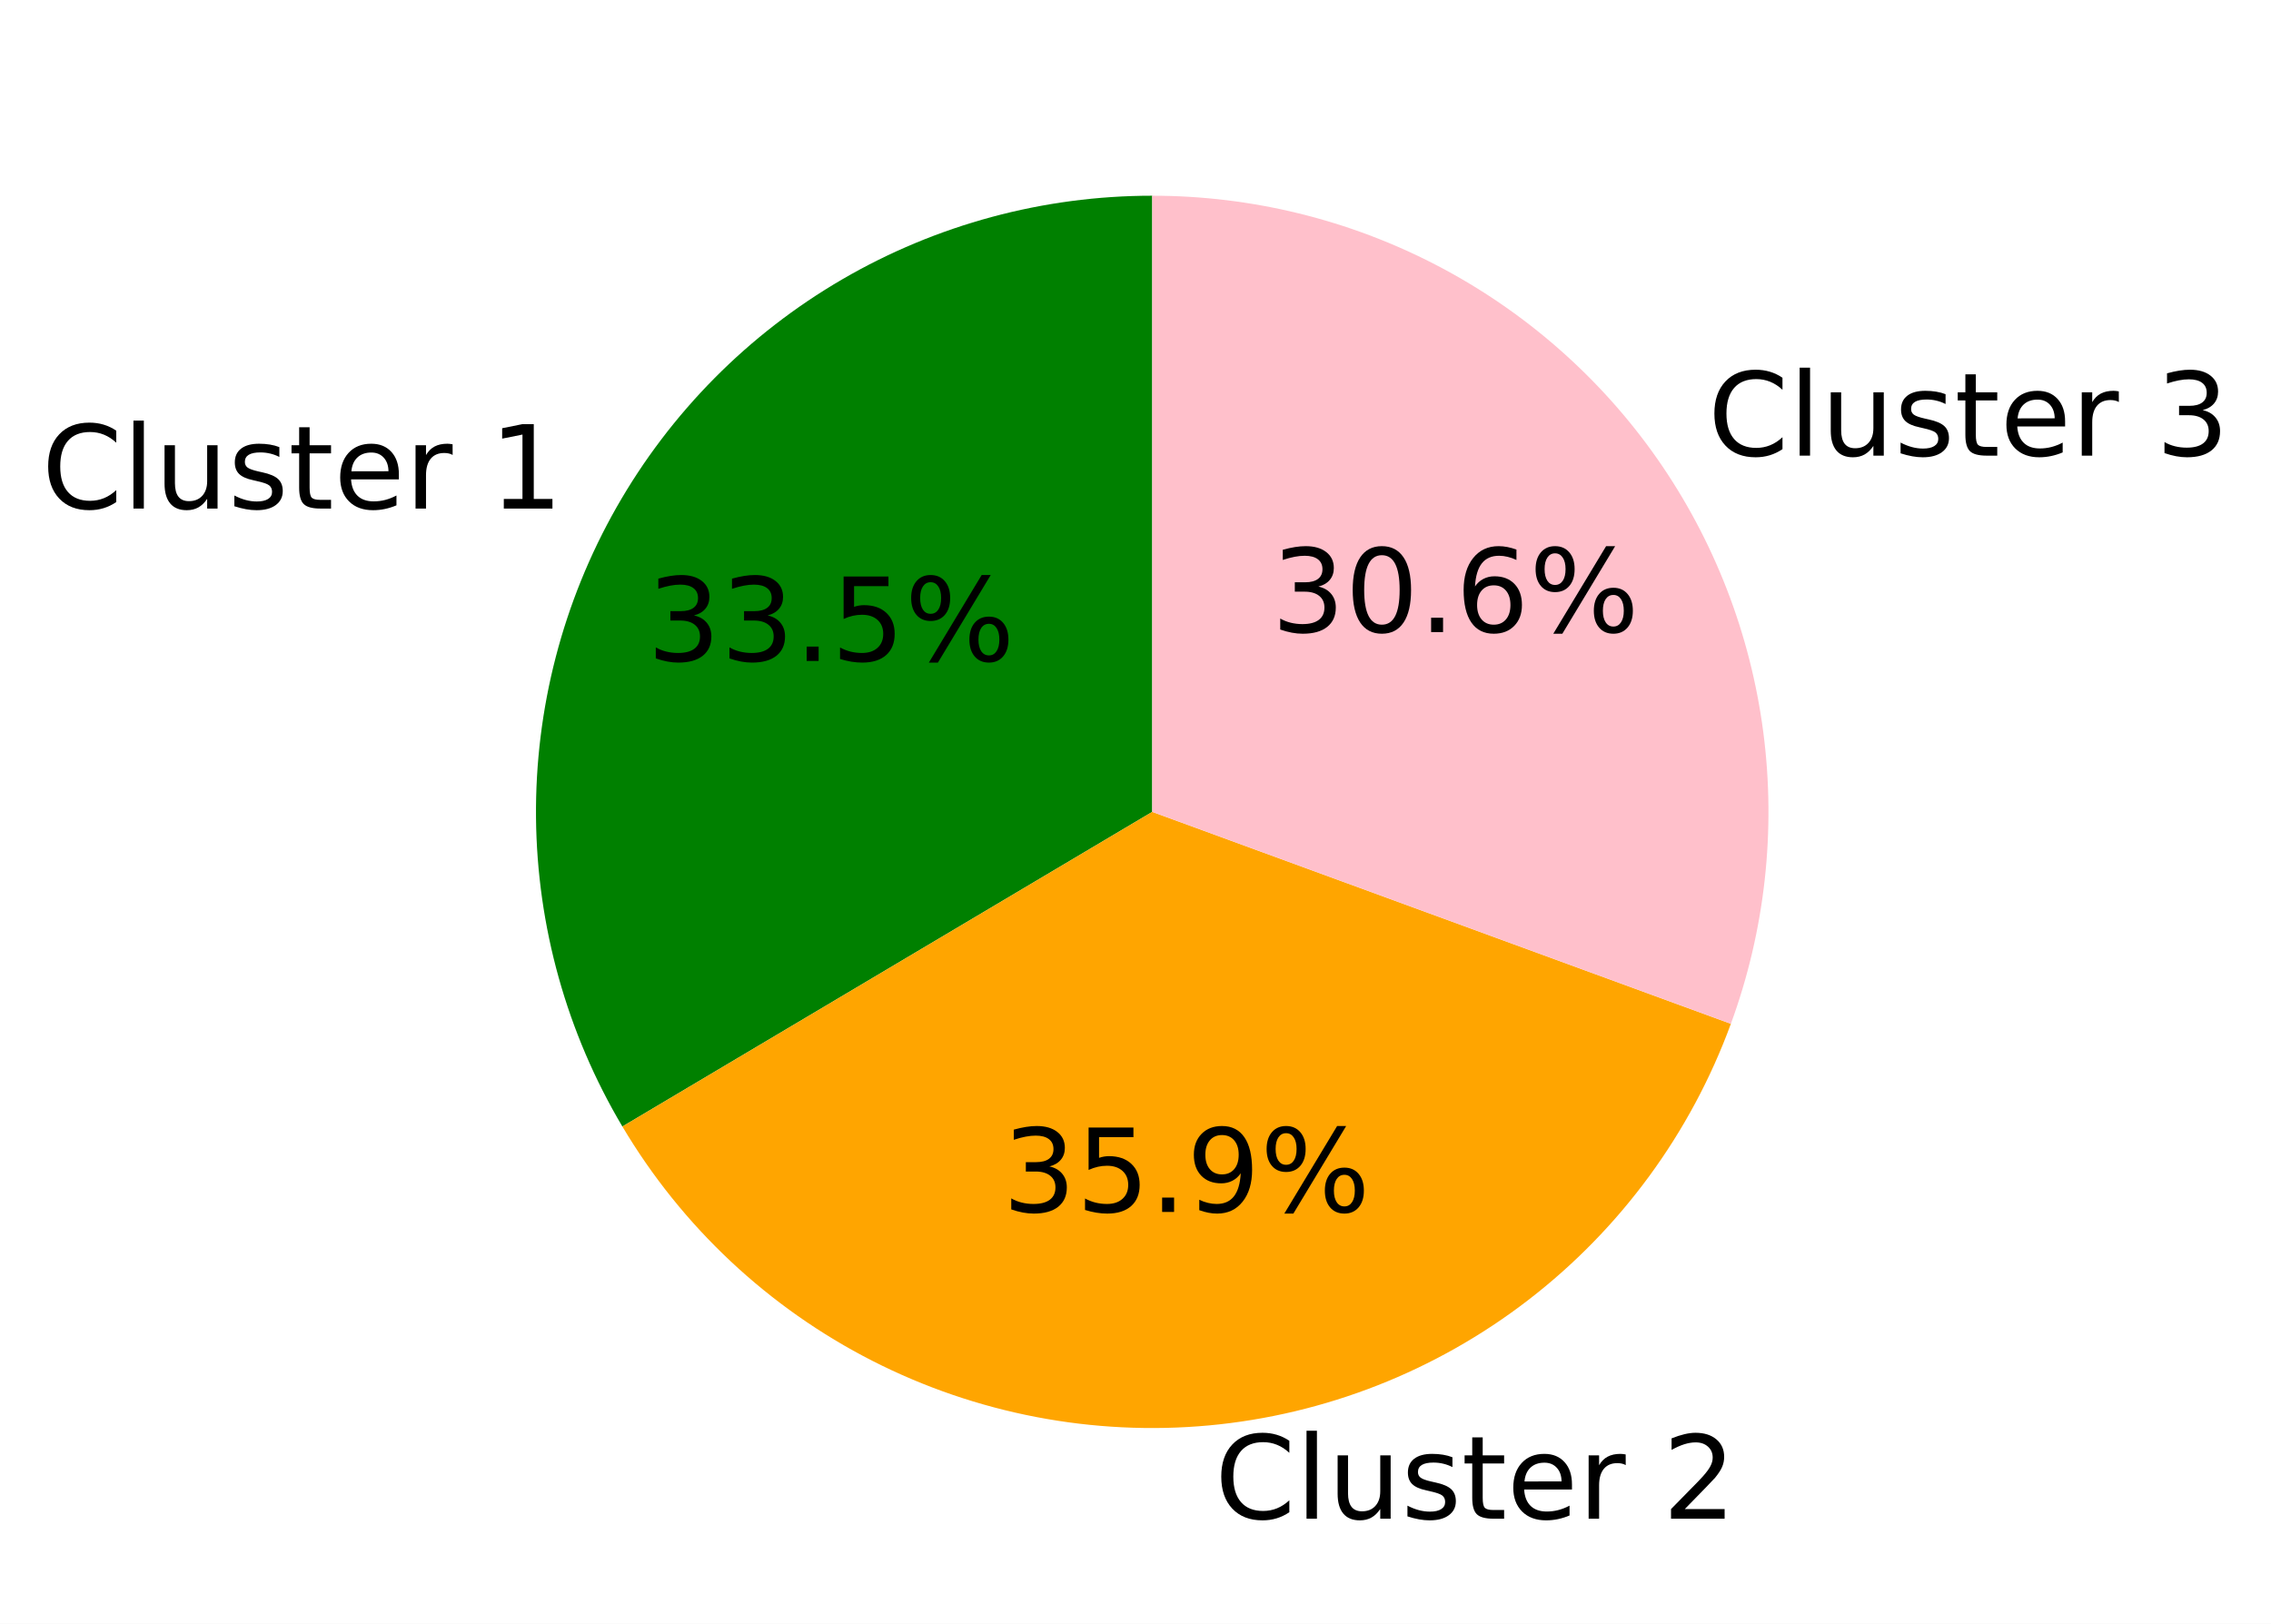
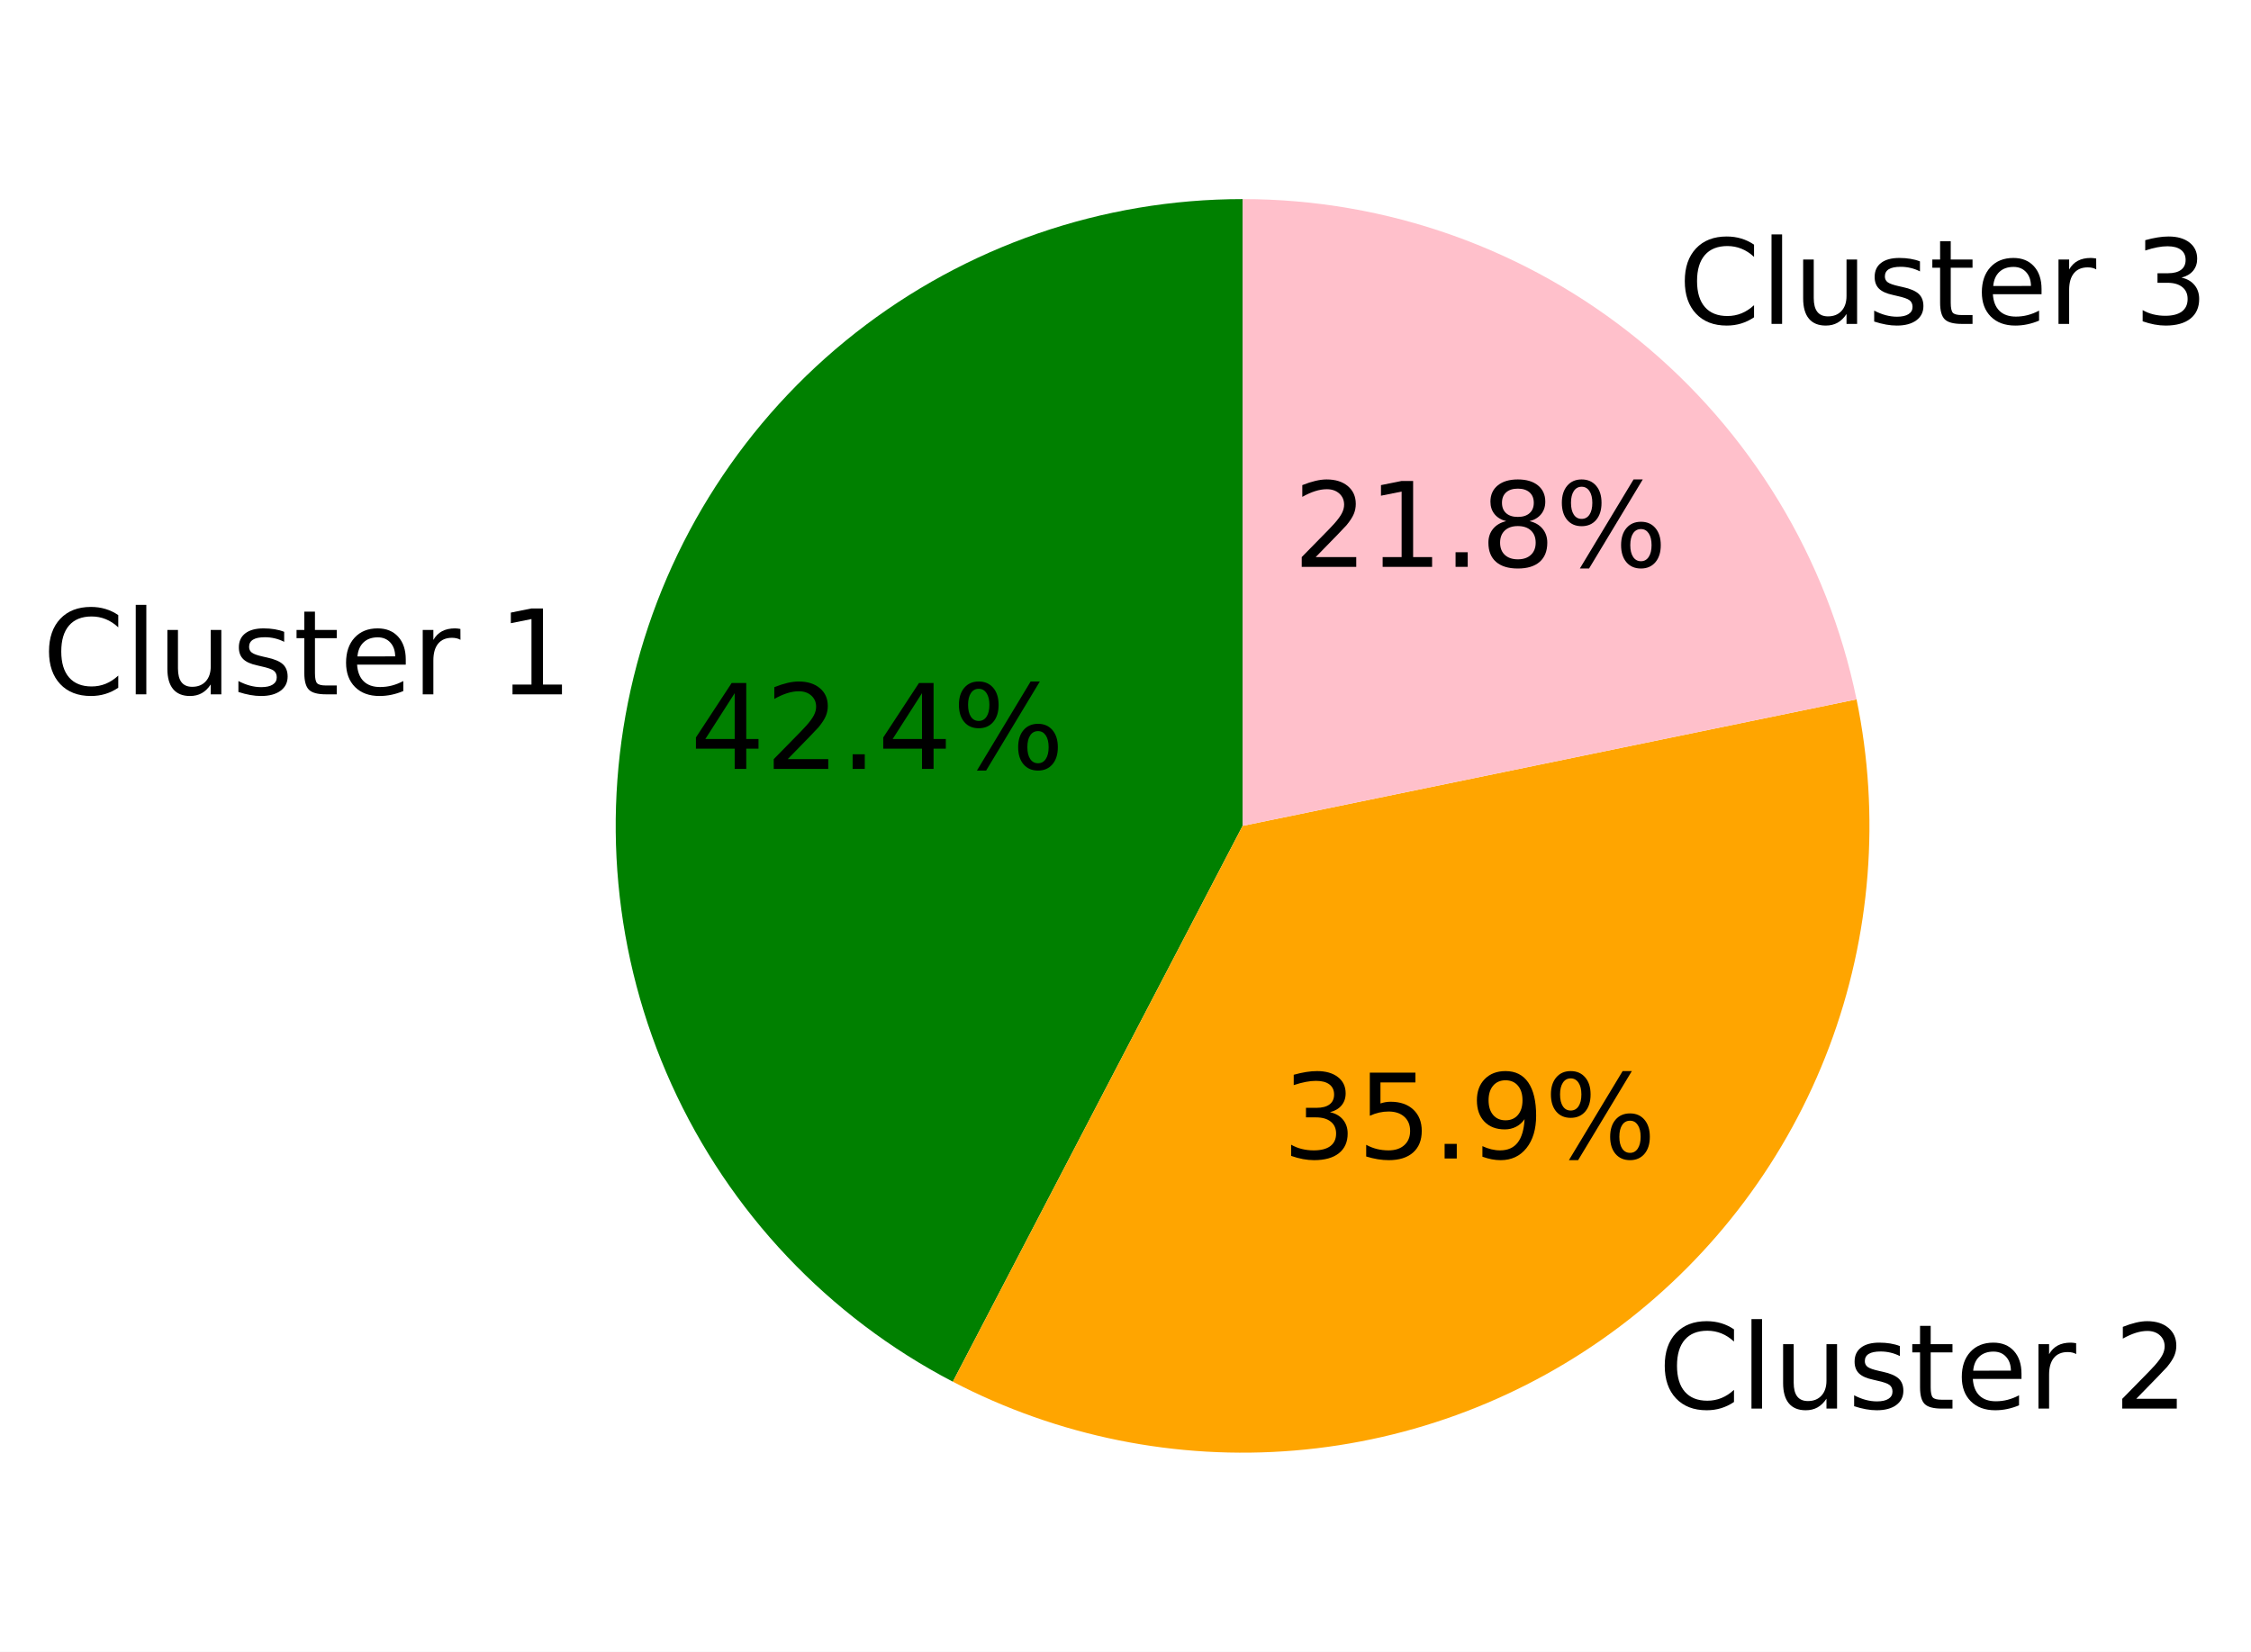
- <svg xmlns="http://www.w3.org/2000/svg" xmlns:xlink="http://www.w3.org/1999/xlink" width="392.275pt" height="280.512pt" viewBox="0 0 392.275 280.512" version="1.1">
+ <svg xmlns="http://www.w3.org/2000/svg" xmlns:xlink="http://www.w3.org/1999/xlink" width="382.224pt" height="280.512pt" viewBox="0 0 382.224 280.512" version="1.1">
  <defs>
    <style type="text/css">*{stroke-linejoin: round; stroke-linecap: butt}</style>
  </defs>
  <g id="figure_1">
    <g id="patch_1">
-       <path d="M 0 280.512  L 392.275 280.512  L 392.275 0  L 0 0  z " style="fill: #ffffff" />
+       <path d="M 0 280.512  L 382.224 280.512  L 382.224 0  L 0 0  z " style="fill: #ffffff" />
    </g>
    <g id="axes_1">
      <g id="patch_2">
-         <path d="M 199.027 33.811  C 180.232 33.811 161.768 38.789 145.521 48.236  C 129.273 57.684 115.814 71.268 106.517 87.602  C 97.22 103.937 92.413 122.446 92.586 141.24  C 92.76 160.033 97.908 178.45 107.505 194.61  L 199.027 140.256  z " style="fill: #008000" />
+         <path d="M 210.992 33.811  C 187.172 33.811 164.027 41.807 145.286 56.511  C 126.545 71.215 113.272 91.793 107.604 114.929  C 101.937 138.065 104.196 162.448 114.019 184.149  C 123.841 205.85 140.67 223.638 161.793 234.648  L 210.992 140.256  z " style="fill: #008000" />
      </g>
      <g id="patch_3">
-         <path d="M 107.505 194.61  C 117.785 211.918 132.766 225.96 150.702 235.099  C 168.638 244.238 188.804 248.104 208.848 246.247  C 228.892 244.389 248.005 236.884 263.956 224.604  C 279.908 212.325 292.053 195.77 298.977 176.868  L 199.027 140.256  z " style="fill: #ffa500" />
+         <path d="M 161.793 234.648  C 179.644 243.953 199.773 248.005 219.834 246.333  C 239.895 244.661 259.075 237.332 275.14 225.201  C 291.204 213.07 303.502 196.627 310.6 177.79  C 317.698 158.952 319.309 138.482 315.245 118.767  L 210.992 140.256  z " style="fill: #ffa500" />
      </g>
      <g id="patch_4">
-         <path d="M 298.977 176.868  C 304.869 160.783 306.792 143.511 304.582 126.525  C 302.372 109.538 296.095 93.333 286.284 79.291  C 276.473 65.249 263.416 53.781 248.226 45.864  C 233.036 37.946 216.156 33.811 199.027 33.811  L 199.027 140.256  z " style="fill: #ffc0cb" />
+         <path d="M 315.245 118.767  C 310.3 94.776 297.223 73.213 278.235 57.74  C 259.246 42.266 235.487 33.811 210.992 33.811  L 210.992 140.256  z " style="fill: #ffc0cb" />
      </g>
      <g id="matplotlib.axis_1" />
      <g id="matplotlib.axis_2" />
      <g id="text_1">
-         <g transform="translate(7.2 87.85585) scale(0.2 -0.2)">
+         <g transform="translate(7.2 117.9151) scale(0.2 -0.2)">
          <defs>
            <path id="DejaVuSans-43" d="M 4122 4306  L 4122 3641  Q 3803 3938 3442 4084  Q 3081 4231 2675 4231  Q 1875 4231 1450 3742  Q 1025 3253 1025 2328  Q 1025 1406 1450 917  Q 1875 428 2675 428  Q 3081 428 3442 575  Q 3803 722 4122 1019  L 4122 359  Q 3791 134 3420 21  Q 3050 -91 2638 -91  Q 1578 -91 968 557  Q 359 1206 359 2328  Q 359 3453 968 4101  Q 1578 4750 2638 4750  Q 3056 4750 3426 4639  Q 3797 4528 4122 4306  z " transform="scale(0.015625)" />
            <path id="DejaVuSans-6c" d="M 603 4863  L 1178 4863  L 1178 0  L 603 0  L 603 4863  z " transform="scale(0.015625)" />
            <path id="DejaVuSans-75" d="M 544 1381  L 544 3500  L 1119 3500  L 1119 1403  Q 1119 906 1312 657  Q 1506 409 1894 409  Q 2359 409 2629 706  Q 2900 1003 2900 1516  L 2900 3500  L 3475 3500  L 3475 0  L 2900 0  L 2900 538  Q 2691 219 2414 64  Q 2138 -91 1772 -91  Q 1169 -91 856 284  Q 544 659 544 1381  z M 1991 3584  L 1991 3584  z " transform="scale(0.015625)" />
            <path id="DejaVuSans-73" d="M 2834 3397  L 2834 2853  Q 2591 2978 2328 3040  Q 2066 3103 1784 3103  Q 1356 3103 1142 2972  Q 928 2841 928 2578  Q 928 2378 1081 2264  Q 1234 2150 1697 2047  L 1894 2003  Q 2506 1872 2764 1633  Q 3022 1394 3022 966  Q 3022 478 2636 193  Q 2250 -91 1575 -91  Q 1294 -91 989 -36  Q 684 19 347 128  L 347 722  Q 666 556 975 473  Q 1284 391 1588 391  Q 1994 391 2212 530  Q 2431 669 2431 922  Q 2431 1156 2273 1281  Q 2116 1406 1581 1522  L 1381 1569  Q 847 1681 609 1914  Q 372 2147 372 2553  Q 372 3047 722 3315  Q 1072 3584 1716 3584  Q 2034 3584 2315 3537  Q 2597 3491 2834 3397  z " transform="scale(0.015625)" />
            <path id="DejaVuSans-74" d="M 1172 4494  L 1172 3500  L 2356 3500  L 2356 3053  L 1172 3053  L 1172 1153  Q 1172 725 1289 603  Q 1406 481 1766 481  L 2356 481  L 2356 0  L 1766 0  Q 1100 0 847 248  Q 594 497 594 1153  L 594 3053  L 172 3053  L 172 3500  L 594 3500  L 594 4494  L 1172 4494  z " transform="scale(0.015625)" />
            <path id="DejaVuSans-65" d="M 3597 1894  L 3597 1613  L 953 1613  Q 991 1019 1311 708  Q 1631 397 2203 397  Q 2534 397 2845 478  Q 3156 559 3463 722  L 3463 178  Q 3153 47 2828 -22  Q 2503 -91 2169 -91  Q 1331 -91 842 396  Q 353 884 353 1716  Q 353 2575 817 3079  Q 1281 3584 2069 3584  Q 2775 3584 3186 3129  Q 3597 2675 3597 1894  z M 3022 2063  Q 3016 2534 2758 2815  Q 2500 3097 2075 3097  Q 1594 3097 1305 2825  Q 1016 2553 972 2059  L 3022 2063  z " transform="scale(0.015625)" />
            <path id="DejaVuSans-72" d="M 2631 2963  Q 2534 3019 2420 3045  Q 2306 3072 2169 3072  Q 1681 3072 1420 2755  Q 1159 2438 1159 1844  L 1159 0  L 581 0  L 581 3500  L 1159 3500  L 1159 2956  Q 1341 3275 1631 3429  Q 1922 3584 2338 3584  Q 2397 3584 2469 3576  Q 2541 3569 2628 3553  L 2631 2963  z " transform="scale(0.015625)" />
            <path id="DejaVuSans-20" transform="scale(0.015625)" />
            <path id="DejaVuSans-31" d="M 794 531  L 1825 531  L 1825 4091  L 703 3866  L 703 4441  L 1819 4666  L 2450 4666  L 2450 531  L 3481 531  L 3481 0  L 794 0  L 794 531  z " transform="scale(0.015625)" />
          </defs>
          <use xlink:href="#DejaVuSans-43" />
          <use xlink:href="#DejaVuSans-6c" x="69.824" />
          <use xlink:href="#DejaVuSans-75" x="97.607" />
          <use xlink:href="#DejaVuSans-73" x="160.986" />
          <use xlink:href="#DejaVuSans-74" x="213.086" />
          <use xlink:href="#DejaVuSans-65" x="252.295" />
          <use xlink:href="#DejaVuSans-72" x="313.818" />
          <use xlink:href="#DejaVuSans-20" x="354.932" />
          <use xlink:href="#DejaVuSans-31" x="386.719" />
        </g>
      </g>
      <g id="text_2">
-         <g transform="translate(111.7534 114.1826) scale(0.2 -0.2)">
+         <g transform="translate(117.1923 130.5786) scale(0.2 -0.2)">
          <defs>
-             <path id="DejaVuSans-33" d="M 2597 2516  Q 3050 2419 3304 2112  Q 3559 1806 3559 1356  Q 3559 666 3084 287  Q 2609 -91 1734 -91  Q 1441 -91 1130 -33  Q 819 25 488 141  L 488 750  Q 750 597 1062 519  Q 1375 441 1716 441  Q 2309 441 2620 675  Q 2931 909 2931 1356  Q 2931 1769 2642 2001  Q 2353 2234 1838 2234  L 1294 2234  L 1294 2753  L 1863 2753  Q 2328 2753 2575 2939  Q 2822 3125 2822 3475  Q 2822 3834 2567 4026  Q 2313 4219 1838 4219  Q 1578 4219 1281 4162  Q 984 4106 628 3988  L 628 4550  Q 988 4650 1302 4700  Q 1616 4750 1894 4750  Q 2613 4750 3031 4423  Q 3450 4097 3450 3541  Q 3450 3153 3228 2886  Q 3006 2619 2597 2516  z " transform="scale(0.015625)" />
+             <path id="DejaVuSans-34" d="M 2419 4116  L 825 1625  L 2419 1625  L 2419 4116  z M 2253 4666  L 3047 4666  L 3047 1625  L 3713 1625  L 3713 1100  L 3047 1100  L 3047 0  L 2419 0  L 2419 1100  L 313 1100  L 313 1709  L 2253 4666  z " transform="scale(0.015625)" />
+             <path id="DejaVuSans-32" d="M 1228 531  L 3431 531  L 3431 0  L 469 0  L 469 531  Q 828 903 1448 1529  Q 2069 2156 2228 2338  Q 2531 2678 2651 2914  Q 2772 3150 2772 3378  Q 2772 3750 2511 3984  Q 2250 4219 1831 4219  Q 1534 4219 1204 4116  Q 875 4013 500 3803  L 500 4441  Q 881 4594 1212 4672  Q 1544 4750 1819 4750  Q 2544 4750 2975 4387  Q 3406 4025 3406 3419  Q 3406 3131 3298 2873  Q 3191 2616 2906 2266  Q 2828 2175 2409 1742  Q 1991 1309 1228 531  z " transform="scale(0.015625)" />
            <path id="DejaVuSans-2e" d="M 684 794  L 1344 794  L 1344 0  L 684 0  L 684 794  z " transform="scale(0.015625)" />
-             <path id="DejaVuSans-35" d="M 691 4666  L 3169 4666  L 3169 4134  L 1269 4134  L 1269 2991  Q 1406 3038 1543 3061  Q 1681 3084 1819 3084  Q 2600 3084 3056 2656  Q 3513 2228 3513 1497  Q 3513 744 3044 326  Q 2575 -91 1722 -91  Q 1428 -91 1123 -41  Q 819 9 494 109  L 494 744  Q 775 591 1075 516  Q 1375 441 1709 441  Q 2250 441 2565 725  Q 2881 1009 2881 1497  Q 2881 1984 2565 2268  Q 2250 2553 1709 2553  Q 1456 2553 1204 2497  Q 953 2441 691 2322  L 691 4666  z " transform="scale(0.015625)" />
            <path id="DejaVuSans-25" d="M 4653 2053  Q 4381 2053 4226 1822  Q 4072 1591 4072 1178  Q 4072 772 4226 539  Q 4381 306 4653 306  Q 4919 306 5073 539  Q 5228 772 5228 1178  Q 5228 1588 5073 1820  Q 4919 2053 4653 2053  z M 4653 2450  Q 5147 2450 5437 2106  Q 5728 1763 5728 1178  Q 5728 594 5436 251  Q 5144 -91 4653 -91  Q 4153 -91 3862 251  Q 3572 594 3572 1178  Q 3572 1766 3864 2108  Q 4156 2450 4653 2450  z M 1428 4353  Q 1159 4353 1004 4120  Q 850 3888 850 3481  Q 850 3069 1003 2837  Q 1156 2606 1428 2606  Q 1700 2606 1854 2837  Q 2009 3069 2009 3481  Q 2009 3884 1853 4118  Q 1697 4353 1428 4353  z M 4250 4750  L 4750 4750  L 1831 -91  L 1331 -91  L 4250 4750  z M 1428 4750  Q 1922 4750 2215 4408  Q 2509 4066 2509 3481  Q 2509 2891 2217 2550  Q 1925 2209 1428 2209  Q 931 2209 642 2551  Q 353 2894 353 3481  Q 353 4063 643 4406  Q 934 4750 1428 4750  z " transform="scale(0.015625)" />
          </defs>
-           <use xlink:href="#DejaVuSans-33" />
-           <use xlink:href="#DejaVuSans-33" x="63.623" />
+           <use xlink:href="#DejaVuSans-34" />
+           <use xlink:href="#DejaVuSans-32" x="63.623" />
          <use xlink:href="#DejaVuSans-2e" x="127.246" />
-           <use xlink:href="#DejaVuSans-35" x="159.033" />
+           <use xlink:href="#DejaVuSans-34" x="159.033" />
          <use xlink:href="#DejaVuSans-25" x="222.656" />
        </g>
      </g>
      <g id="text_3">
-         <g transform="translate(209.8303 262.3645) scale(0.2 -0.2)">
-           <defs>
-             <path id="DejaVuSans-32" d="M 1228 531  L 3431 531  L 3431 0  L 469 0  L 469 531  Q 828 903 1448 1529  Q 2069 2156 2228 2338  Q 2531 2678 2651 2914  Q 2772 3150 2772 3378  Q 2772 3750 2511 3984  Q 2250 4219 1831 4219  Q 1534 4219 1204 4116  Q 875 4013 500 3803  L 500 4441  Q 881 4594 1212 4672  Q 1544 4750 1819 4750  Q 2544 4750 2975 4387  Q 3406 4025 3406 3419  Q 3406 3131 3298 2873  Q 3191 2616 2906 2266  Q 2828 2175 2409 1742  Q 1991 1309 1228 531  z " transform="scale(0.015625)" />
-           </defs>
+         <g transform="translate(281.5543 239.214) scale(0.2 -0.2)">
          <use xlink:href="#DejaVuSans-43" />
          <use xlink:href="#DejaVuSans-6c" x="69.824" />
          <use xlink:href="#DejaVuSans-75" x="97.607" />
          <use xlink:href="#DejaVuSans-73" x="160.986" />
          <use xlink:href="#DejaVuSans-74" x="213.086" />
          <use xlink:href="#DejaVuSans-65" x="252.295" />
          <use xlink:href="#DejaVuSans-72" x="313.818" />
          <use xlink:href="#DejaVuSans-20" x="354.932" />
          <use xlink:href="#DejaVuSans-32" x="386.719" />
        </g>
      </g>
      <g id="text_4">
-         <g transform="translate(173.1523 209.3692) scale(0.2 -0.2)">
+         <g transform="translate(217.7134 196.7416) scale(0.2 -0.2)">
          <defs>
+             <path id="DejaVuSans-33" d="M 2597 2516  Q 3050 2419 3304 2112  Q 3559 1806 3559 1356  Q 3559 666 3084 287  Q 2609 -91 1734 -91  Q 1441 -91 1130 -33  Q 819 25 488 141  L 488 750  Q 750 597 1062 519  Q 1375 441 1716 441  Q 2309 441 2620 675  Q 2931 909 2931 1356  Q 2931 1769 2642 2001  Q 2353 2234 1838 2234  L 1294 2234  L 1294 2753  L 1863 2753  Q 2328 2753 2575 2939  Q 2822 3125 2822 3475  Q 2822 3834 2567 4026  Q 2313 4219 1838 4219  Q 1578 4219 1281 4162  Q 984 4106 628 3988  L 628 4550  Q 988 4650 1302 4700  Q 1616 4750 1894 4750  Q 2613 4750 3031 4423  Q 3450 4097 3450 3541  Q 3450 3153 3228 2886  Q 3006 2619 2597 2516  z " transform="scale(0.015625)" />
+             <path id="DejaVuSans-35" d="M 691 4666  L 3169 4666  L 3169 4134  L 1269 4134  L 1269 2991  Q 1406 3038 1543 3061  Q 1681 3084 1819 3084  Q 2600 3084 3056 2656  Q 3513 2228 3513 1497  Q 3513 744 3044 326  Q 2575 -91 1722 -91  Q 1428 -91 1123 -41  Q 819 9 494 109  L 494 744  Q 775 591 1075 516  Q 1375 441 1709 441  Q 2250 441 2565 725  Q 2881 1009 2881 1497  Q 2881 1984 2565 2268  Q 2250 2553 1709 2553  Q 1456 2553 1204 2497  Q 953 2441 691 2322  L 691 4666  z " transform="scale(0.015625)" />
            <path id="DejaVuSans-39" d="M 703 97  L 703 672  Q 941 559 1184 500  Q 1428 441 1663 441  Q 2288 441 2617 861  Q 2947 1281 2994 2138  Q 2813 1869 2534 1725  Q 2256 1581 1919 1581  Q 1219 1581 811 2004  Q 403 2428 403 3163  Q 403 3881 828 4315  Q 1253 4750 1959 4750  Q 2769 4750 3195 4129  Q 3622 3509 3622 2328  Q 3622 1225 3098 567  Q 2575 -91 1691 -91  Q 1453 -91 1209 -44  Q 966 3 703 97  z M 1959 2075  Q 2384 2075 2632 2365  Q 2881 2656 2881 3163  Q 2881 3666 2632 3958  Q 2384 4250 1959 4250  Q 1534 4250 1286 3958  Q 1038 3666 1038 3163  Q 1038 2656 1286 2365  Q 1534 2075 1959 2075  z " transform="scale(0.015625)" />
          </defs>
          <use xlink:href="#DejaVuSans-33" />
          <use xlink:href="#DejaVuSans-35" x="63.623" />
          <use xlink:href="#DejaVuSans-2e" x="127.246" />
          <use xlink:href="#DejaVuSans-39" x="159.033" />
          <use xlink:href="#DejaVuSans-25" x="222.656" />
        </g>
      </g>
      <g id="text_5">
-         <g transform="translate(295.0094 78.7136) scale(0.2 -0.2)">
+         <g transform="translate(284.9588 55.00667) scale(0.2 -0.2)">
          <use xlink:href="#DejaVuSans-43" />
          <use xlink:href="#DejaVuSans-6c" x="69.824" />
          <use xlink:href="#DejaVuSans-75" x="97.607" />
          <use xlink:href="#DejaVuSans-73" x="160.986" />
          <use xlink:href="#DejaVuSans-74" x="213.086" />
          <use xlink:href="#DejaVuSans-65" x="252.295" />
          <use xlink:href="#DejaVuSans-72" x="313.818" />
          <use xlink:href="#DejaVuSans-20" x="354.932" />
          <use xlink:href="#DejaVuSans-33" x="386.719" />
        </g>
      </g>
      <g id="text_6">
-         <g transform="translate(219.6137 109.1959) scale(0.2 -0.2)">
+         <g transform="translate(219.5704 96.26489) scale(0.2 -0.2)">
          <defs>
-             <path id="DejaVuSans-30" d="M 2034 4250  Q 1547 4250 1301 3770  Q 1056 3291 1056 2328  Q 1056 1369 1301 889  Q 1547 409 2034 409  Q 2525 409 2770 889  Q 3016 1369 3016 2328  Q 3016 3291 2770 3770  Q 2525 4250 2034 4250  z M 2034 4750  Q 2819 4750 3233 4129  Q 3647 3509 3647 2328  Q 3647 1150 3233 529  Q 2819 -91 2034 -91  Q 1250 -91 836 529  Q 422 1150 422 2328  Q 422 3509 836 4129  Q 1250 4750 2034 4750  z " transform="scale(0.015625)" />
-             <path id="DejaVuSans-36" d="M 2113 2584  Q 1688 2584 1439 2293  Q 1191 2003 1191 1497  Q 1191 994 1439 701  Q 1688 409 2113 409  Q 2538 409 2786 701  Q 3034 994 3034 1497  Q 3034 2003 2786 2293  Q 2538 2584 2113 2584  z M 3366 4563  L 3366 3988  Q 3128 4100 2886 4159  Q 2644 4219 2406 4219  Q 1781 4219 1451 3797  Q 1122 3375 1075 2522  Q 1259 2794 1537 2939  Q 1816 3084 2150 3084  Q 2853 3084 3261 2657  Q 3669 2231 3669 1497  Q 3669 778 3244 343  Q 2819 -91 2113 -91  Q 1303 -91 875 529  Q 447 1150 447 2328  Q 447 3434 972 4092  Q 1497 4750 2381 4750  Q 2619 4750 2861 4703  Q 3103 4656 3366 4563  z " transform="scale(0.015625)" />
+             <path id="DejaVuSans-38" d="M 2034 2216  Q 1584 2216 1326 1975  Q 1069 1734 1069 1313  Q 1069 891 1326 650  Q 1584 409 2034 409  Q 2484 409 2743 651  Q 3003 894 3003 1313  Q 3003 1734 2745 1975  Q 2488 2216 2034 2216  z M 1403 2484  Q 997 2584 770 2862  Q 544 3141 544 3541  Q 544 4100 942 4425  Q 1341 4750 2034 4750  Q 2731 4750 3128 4425  Q 3525 4100 3525 3541  Q 3525 3141 3298 2862  Q 3072 2584 2669 2484  Q 3125 2378 3379 2068  Q 3634 1759 3634 1313  Q 3634 634 3220 271  Q 2806 -91 2034 -91  Q 1263 -91 848 271  Q 434 634 434 1313  Q 434 1759 690 2068  Q 947 2378 1403 2484  z M 1172 3481  Q 1172 3119 1398 2916  Q 1625 2713 2034 2713  Q 2441 2713 2670 2916  Q 2900 3119 2900 3481  Q 2900 3844 2670 4047  Q 2441 4250 2034 4250  Q 1625 4250 1398 4047  Q 1172 3844 1172 3481  z " transform="scale(0.015625)" />
          </defs>
-           <use xlink:href="#DejaVuSans-33" />
-           <use xlink:href="#DejaVuSans-30" x="63.623" />
+           <use xlink:href="#DejaVuSans-32" />
+           <use xlink:href="#DejaVuSans-31" x="63.623" />
          <use xlink:href="#DejaVuSans-2e" x="127.246" />
-           <use xlink:href="#DejaVuSans-36" x="159.033" />
+           <use xlink:href="#DejaVuSans-38" x="159.033" />
          <use xlink:href="#DejaVuSans-25" x="222.656" />
        </g>
      </g>
    </g>
  </g>
</svg>
